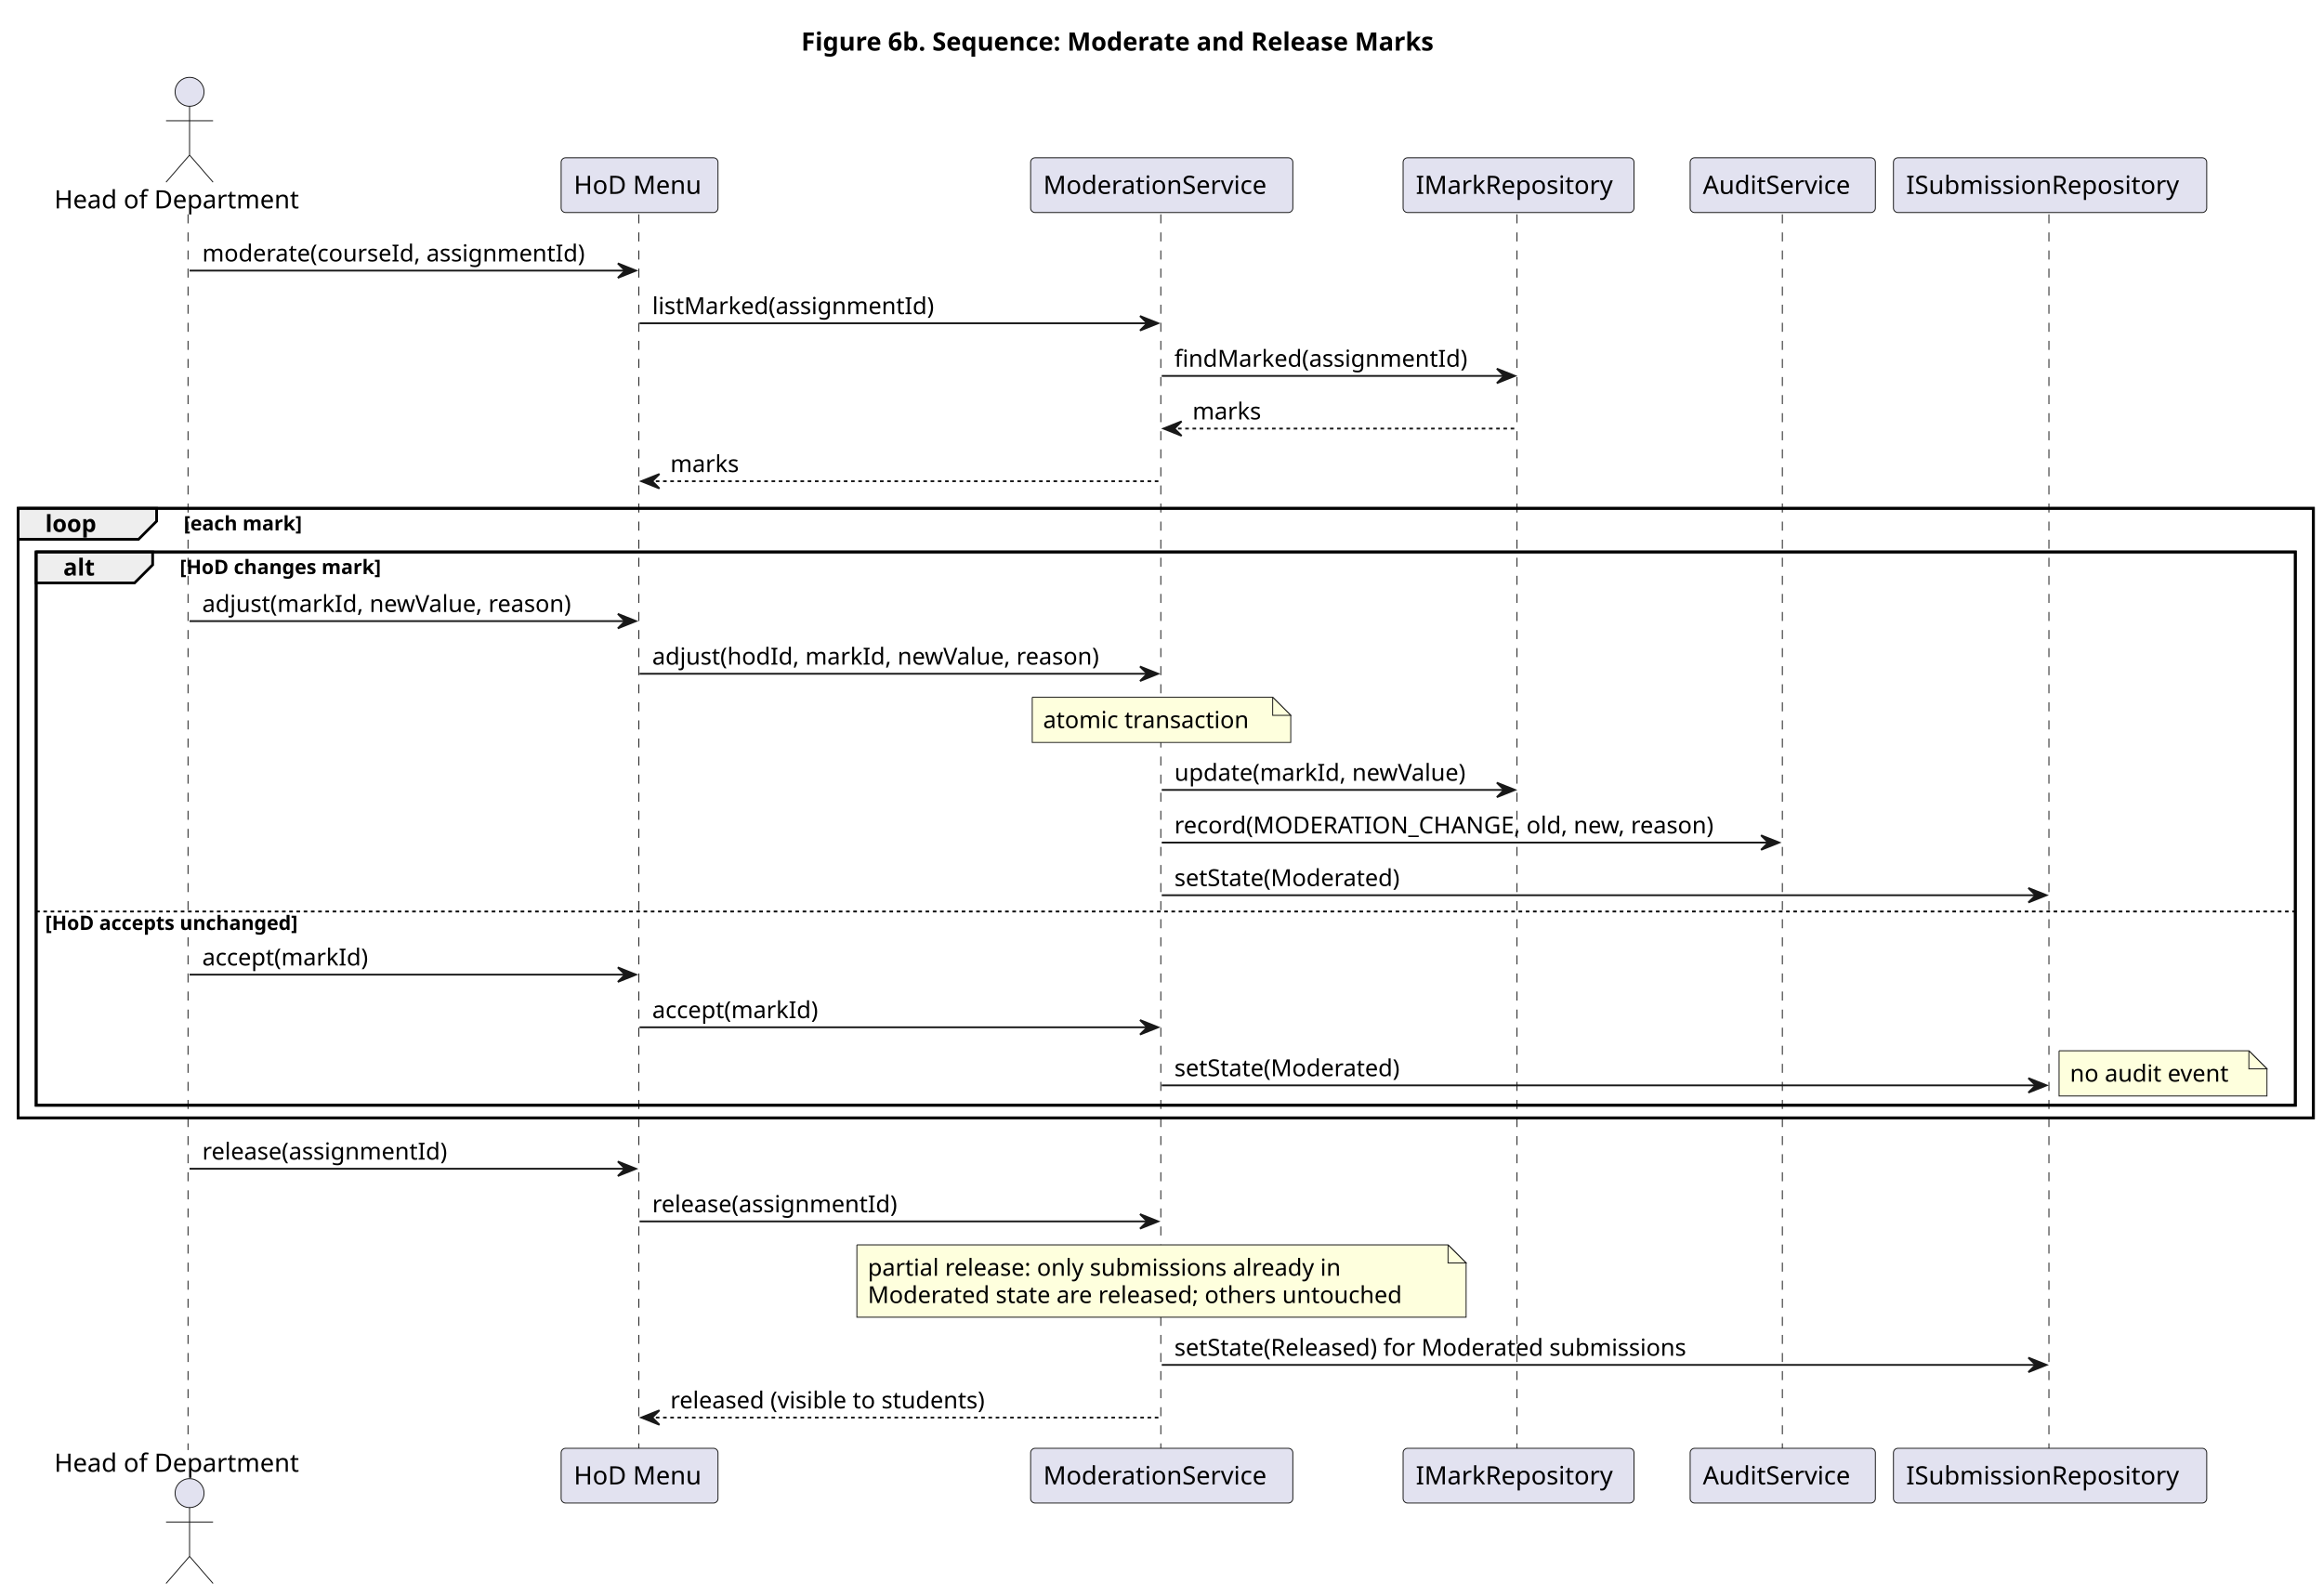
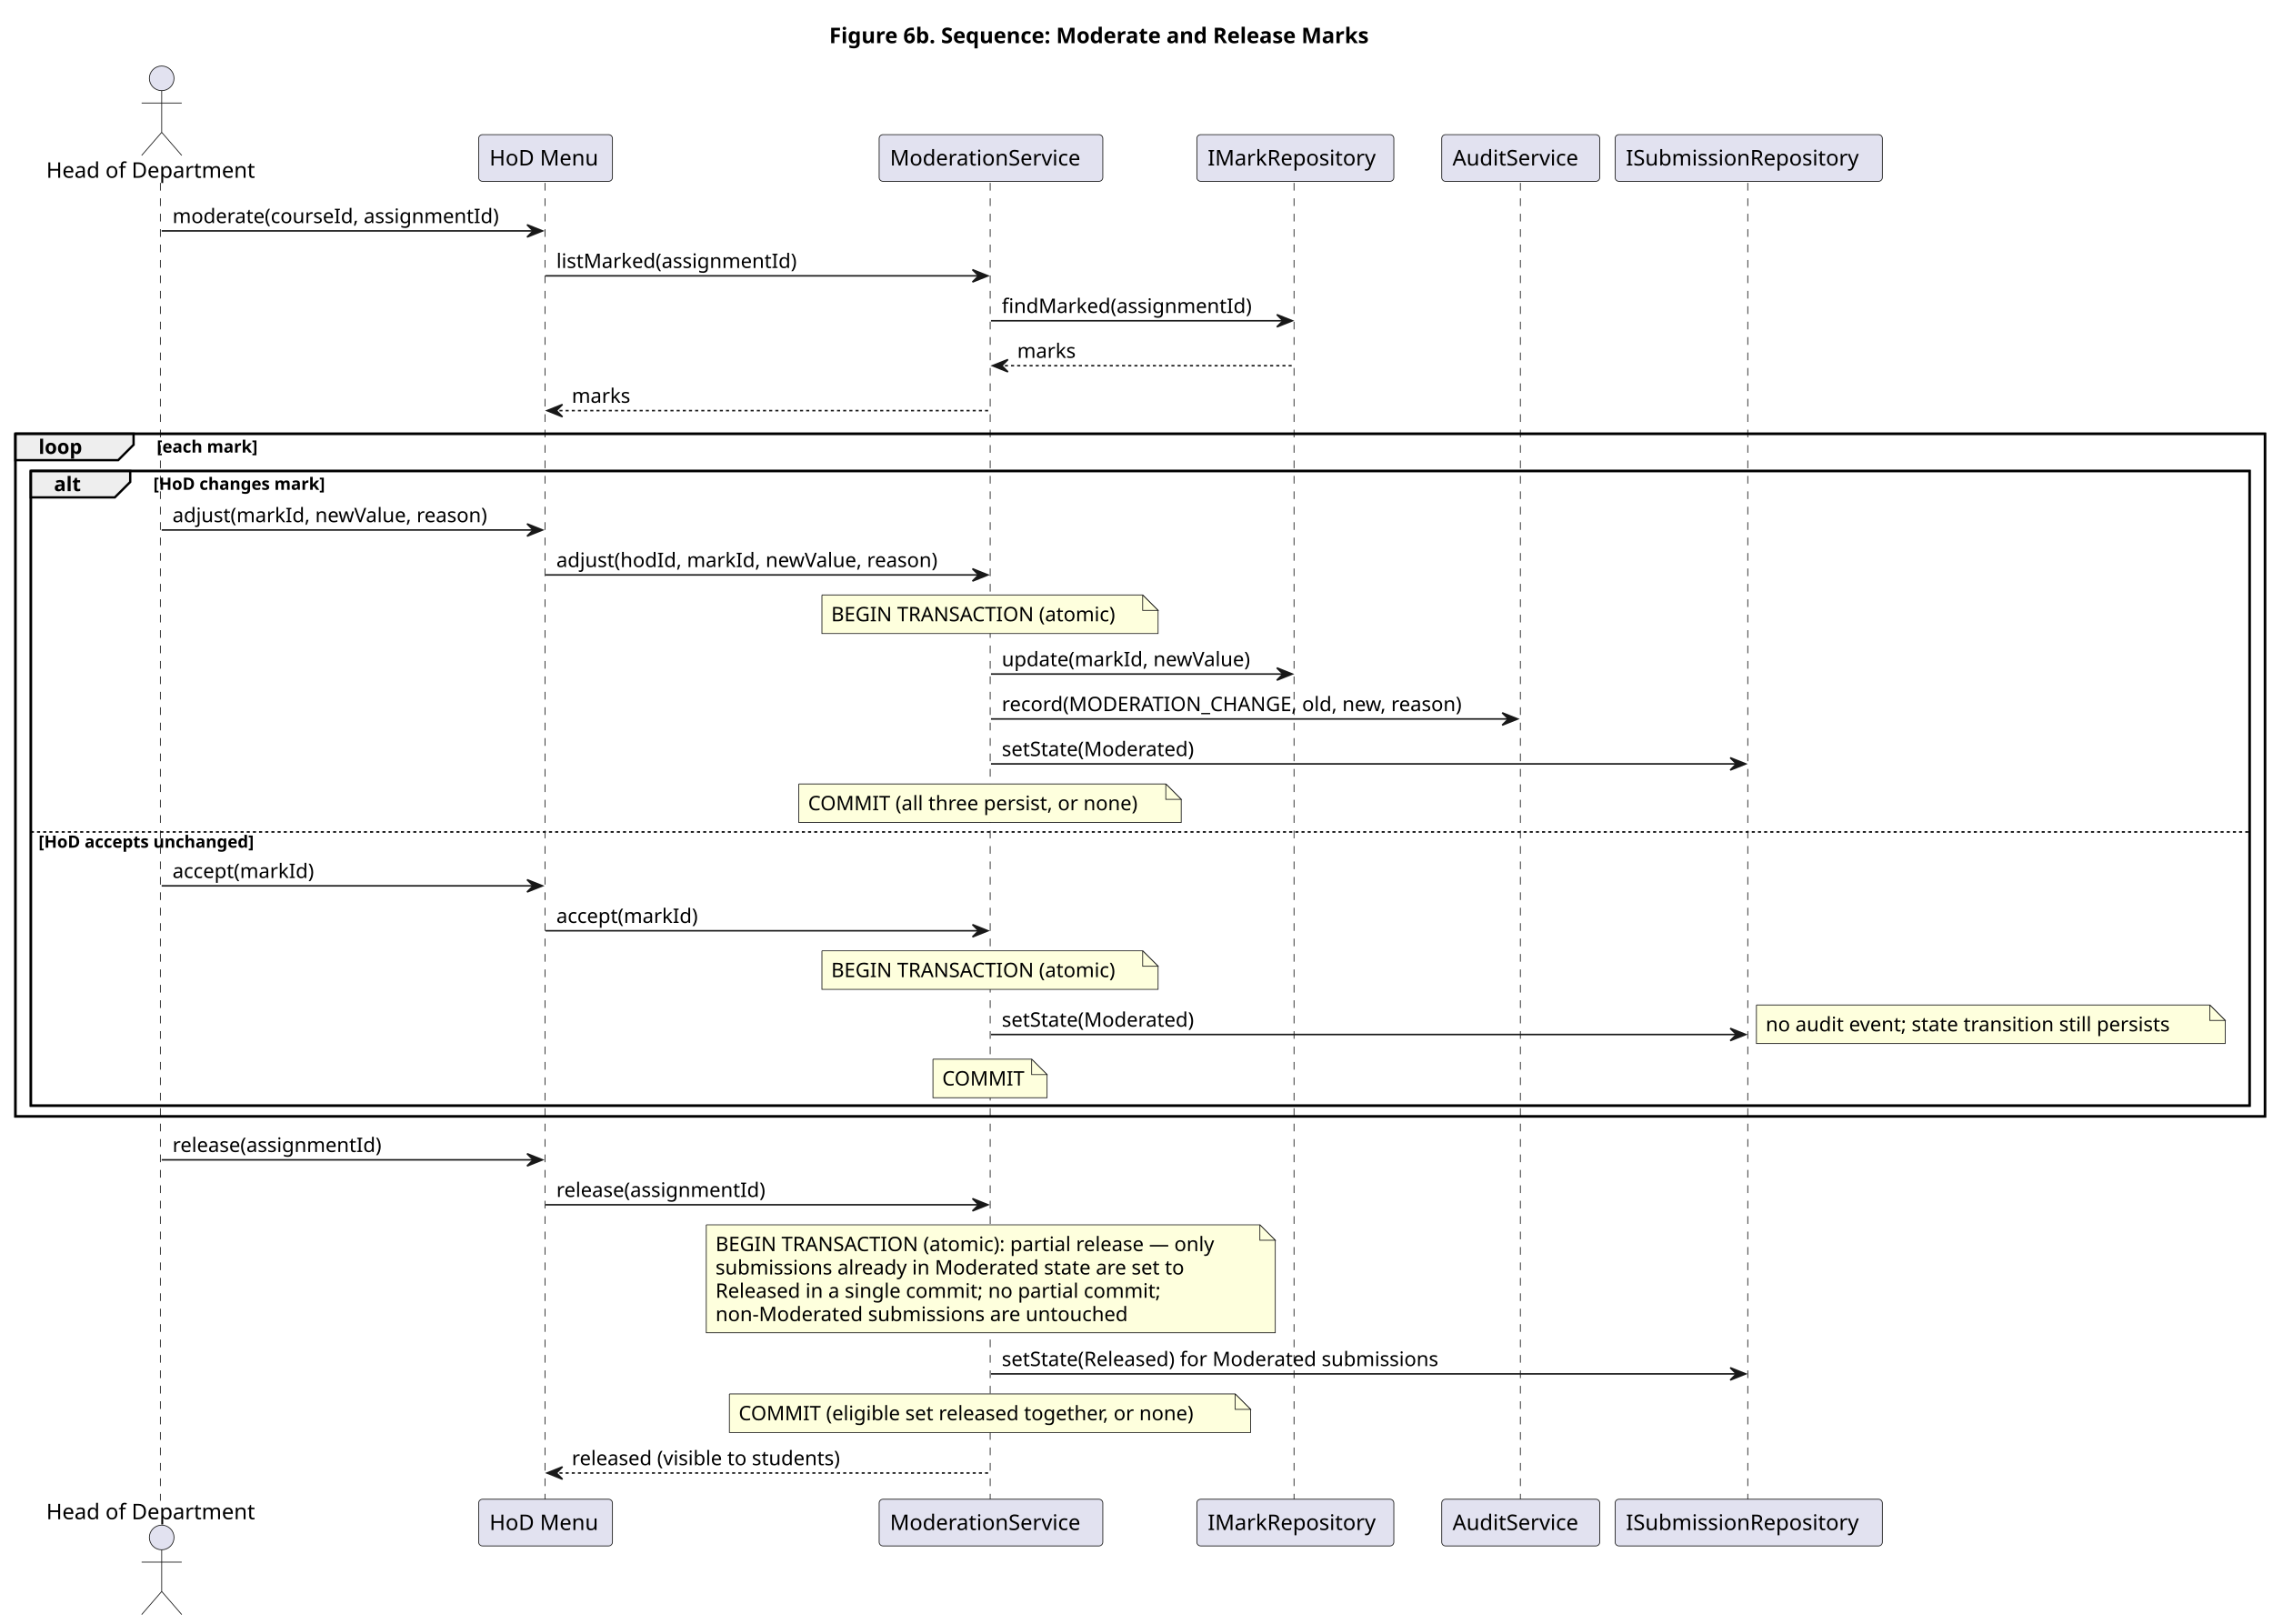
- <svg xmlns="http://www.w3.org/2000/svg" contentStyleType="text/css" height="883px" preserveAspectRatio="none" style="width:1285px;height:883px;background:#FFFFFF;" version="1.1" viewBox="0 0 1285 883" width="1285px" zoomAndPan="magnify">
+ <svg xmlns="http://www.w3.org/2000/svg" contentStyleType="text/css" height="1053px" preserveAspectRatio="none" style="width:1474px;height:1053px;background:#FFFFFF;" version="1.1" viewBox="0 0 1474 1053" width="1474px" zoomAndPan="magnify">
  <defs />
  <g>
-     <text fill="#000000" font-family="sans-serif" font-size="14" font-weight="bold" lengthAdjust="spacing" textLength="402.309" x="443.188" y="27.995">Figure 6b. Sequence: Moderate and Release Marks</text>
-     <rect fill="none" height="337.266" style="stroke:#000000;stroke-width:1.5;" width="1269.684" x="10" y="281.258" />
-     <rect fill="none" height="306.133" style="stroke:#000000;stroke-width:1.5;" width="1249.684" x="20" y="305.391" />
-     <line style="stroke:#181818;stroke-width:0.5;stroke-dasharray:5.0,5.0;" x1="104" x2="104" y1="118.594" y2="802.32" />
-     <line style="stroke:#181818;stroke-width:0.5;stroke-dasharray:5.0,5.0;" x1="353.401" x2="353.401" y1="118.594" y2="802.32" />
-     <line style="stroke:#181818;stroke-width:0.5;stroke-dasharray:5.0,5.0;" x1="642.113" x2="642.113" y1="118.594" y2="802.32" />
-     <line style="stroke:#181818;stroke-width:0.5;stroke-dasharray:5.0,5.0;" x1="839.15" x2="839.15" y1="118.594" y2="802.32" />
-     <line style="stroke:#181818;stroke-width:0.5;stroke-dasharray:5.0,5.0;" x1="985.932" x2="985.932" y1="118.594" y2="802.32" />
-     <line style="stroke:#181818;stroke-width:0.5;stroke-dasharray:5.0,5.0;" x1="1133.389" x2="1133.389" y1="118.594" y2="802.32" />
+     <text fill="#000000" font-family="sans-serif" font-size="14" font-weight="bold" lengthAdjust="spacing" textLength="402.309" x="537.739" y="27.995">Figure 6b. Sequence: Moderate and Release Marks</text>
+     <rect fill="none" height="442.664" style="stroke:#000000;stroke-width:1.5;" width="1458.787" x="10" y="281.258" />
+     <rect fill="none" height="411.531" style="stroke:#000000;stroke-width:1.5;" width="1438.787" x="20" y="305.391" />
+     <line style="stroke:#181818;stroke-width:0.5;stroke-dasharray:5.0,5.0;" x1="104" x2="104" y1="118.594" y2="973.117" />
+     <line style="stroke:#181818;stroke-width:0.5;stroke-dasharray:5.0,5.0;" x1="353.401" x2="353.401" y1="118.594" y2="973.117" />
+     <line style="stroke:#181818;stroke-width:0.5;stroke-dasharray:5.0,5.0;" x1="642.113" x2="642.113" y1="118.594" y2="973.117" />
+     <line style="stroke:#181818;stroke-width:0.5;stroke-dasharray:5.0,5.0;" x1="839.15" x2="839.15" y1="118.594" y2="973.117" />
+     <line style="stroke:#181818;stroke-width:0.5;stroke-dasharray:5.0,5.0;" x1="985.932" x2="985.932" y1="118.594" y2="973.117" />
+     <line style="stroke:#181818;stroke-width:0.5;stroke-dasharray:5.0,5.0;" x1="1133.389" x2="1133.389" y1="118.594" y2="973.117" />
    <text fill="#000000" font-family="sans-serif" font-size="14" lengthAdjust="spacing" textLength="143.719" x="30" y="115.292">Head of Department</text>
    <ellipse cx="104.859" cy="50.797" fill="#E2E2F0" rx="8" ry="8" style="stroke:#181818;stroke-width:0.5;" />
    <path d="M104.859,58.797 L104.859,85.797 M91.859,66.797 L117.859,66.797 M104.859,85.797 L91.859,100.797 M104.859,85.797 L117.859,100.797 " fill="none" style="stroke:#181818;stroke-width:0.5;" />
-     <text fill="#000000" font-family="sans-serif" font-size="14" lengthAdjust="spacing" textLength="143.719" x="30" y="814.315">Head of Department</text>
-     <ellipse cx="104.859" cy="826.117" fill="#E2E2F0" rx="8" ry="8" style="stroke:#181818;stroke-width:0.5;" />
-     <path d="M104.859,834.117 L104.859,861.117 M91.859,842.117 L117.859,842.117 M104.859,861.117 L91.859,876.117 M104.859,861.117 L117.859,876.117 " fill="none" style="stroke:#181818;stroke-width:0.5;" />
+     <text fill="#000000" font-family="sans-serif" font-size="14" lengthAdjust="spacing" textLength="143.719" x="30" y="985.112">Head of Department</text>
+     <ellipse cx="104.859" cy="996.914" fill="#E2E2F0" rx="8" ry="8" style="stroke:#181818;stroke-width:0.5;" />
+     <path d="M104.859,1004.914 L104.859,1031.914 M91.859,1012.914 L117.859,1012.914 M104.859,1031.914 L91.859,1046.914 M104.859,1031.914 L117.859,1046.914 " fill="none" style="stroke:#181818;stroke-width:0.5;" />
    <rect fill="#E2E2F0" height="30.297" rx="2.5" ry="2.5" style="stroke:#181818;stroke-width:0.5;" width="86.762" x="310.401" y="87.297" />
    <text fill="#000000" font-family="sans-serif" font-size="14" lengthAdjust="spacing" textLength="72.762" x="317.401" y="107.292">HoD Menu</text>
-     <rect fill="#E2E2F0" height="30.297" rx="2.5" ry="2.5" style="stroke:#181818;stroke-width:0.5;" width="86.762" x="310.401" y="801.32" />
-     <text fill="#000000" font-family="sans-serif" font-size="14" lengthAdjust="spacing" textLength="72.762" x="317.401" y="821.315">HoD Menu</text>
+     <rect fill="#E2E2F0" height="30.297" rx="2.5" ry="2.5" style="stroke:#181818;stroke-width:0.5;" width="86.762" x="310.401" y="972.117" />
+     <text fill="#000000" font-family="sans-serif" font-size="14" lengthAdjust="spacing" textLength="72.762" x="317.401" y="992.112">HoD Menu</text>
    <rect fill="#E2E2F0" height="30.297" rx="2.5" ry="2.5" style="stroke:#181818;stroke-width:0.5;" width="145.038" x="570.113" y="87.297" />
    <text fill="#000000" font-family="sans-serif" font-size="14" lengthAdjust="spacing" textLength="131.038" x="577.113" y="107.292">ModerationService</text>
-     <rect fill="#E2E2F0" height="30.297" rx="2.5" ry="2.5" style="stroke:#181818;stroke-width:0.5;" width="145.038" x="570.113" y="801.32" />
-     <text fill="#000000" font-family="sans-serif" font-size="14" lengthAdjust="spacing" textLength="131.038" x="577.113" y="821.315">ModerationService</text>
+     <rect fill="#E2E2F0" height="30.297" rx="2.5" ry="2.5" style="stroke:#181818;stroke-width:0.5;" width="145.038" x="570.113" y="972.117" />
+     <text fill="#000000" font-family="sans-serif" font-size="14" lengthAdjust="spacing" textLength="131.038" x="577.113" y="992.112">ModerationService</text>
    <rect fill="#E2E2F0" height="30.297" rx="2.5" ry="2.5" style="stroke:#181818;stroke-width:0.5;" width="127.723" x="776.15" y="87.297" />
    <text fill="#000000" font-family="sans-serif" font-size="14" lengthAdjust="spacing" textLength="113.723" x="783.15" y="107.292">IMarkRepository</text>
-     <rect fill="#E2E2F0" height="30.297" rx="2.5" ry="2.5" style="stroke:#181818;stroke-width:0.5;" width="127.723" x="776.15" y="801.32" />
-     <text fill="#000000" font-family="sans-serif" font-size="14" lengthAdjust="spacing" textLength="113.723" x="783.15" y="821.315">IMarkRepository</text>
+     <rect fill="#E2E2F0" height="30.297" rx="2.5" ry="2.5" style="stroke:#181818;stroke-width:0.5;" width="127.723" x="776.15" y="972.117" />
+     <text fill="#000000" font-family="sans-serif" font-size="14" lengthAdjust="spacing" textLength="113.723" x="783.15" y="992.112">IMarkRepository</text>
    <rect fill="#E2E2F0" height="30.297" rx="2.5" ry="2.5" style="stroke:#181818;stroke-width:0.5;" width="102.457" x="934.932" y="87.297" />
    <text fill="#000000" font-family="sans-serif" font-size="14" lengthAdjust="spacing" textLength="88.457" x="941.932" y="107.292">AuditService</text>
-     <rect fill="#E2E2F0" height="30.297" rx="2.5" ry="2.5" style="stroke:#181818;stroke-width:0.5;" width="102.457" x="934.932" y="801.32" />
-     <text fill="#000000" font-family="sans-serif" font-size="14" lengthAdjust="spacing" textLength="88.457" x="941.932" y="821.315">AuditService</text>
+     <rect fill="#E2E2F0" height="30.297" rx="2.5" ry="2.5" style="stroke:#181818;stroke-width:0.5;" width="102.457" x="934.932" y="972.117" />
+     <text fill="#000000" font-family="sans-serif" font-size="14" lengthAdjust="spacing" textLength="88.457" x="941.932" y="992.112">AuditService</text>
    <rect fill="#E2E2F0" height="30.297" rx="2.5" ry="2.5" style="stroke:#181818;stroke-width:0.5;" width="173.291" x="1047.389" y="87.297" />
    <text fill="#000000" font-family="sans-serif" font-size="14" lengthAdjust="spacing" textLength="159.291" x="1054.389" y="107.292">ISubmissionRepository</text>
-     <rect fill="#E2E2F0" height="30.297" rx="2.5" ry="2.5" style="stroke:#181818;stroke-width:0.5;" width="173.291" x="1047.389" y="801.32" />
-     <text fill="#000000" font-family="sans-serif" font-size="14" lengthAdjust="spacing" textLength="159.291" x="1054.389" y="821.315">ISubmissionRepository</text>
+     <rect fill="#E2E2F0" height="30.297" rx="2.5" ry="2.5" style="stroke:#181818;stroke-width:0.5;" width="173.291" x="1047.389" y="972.117" />
+     <text fill="#000000" font-family="sans-serif" font-size="14" lengthAdjust="spacing" textLength="159.291" x="1054.389" y="992.112">ISubmissionRepository</text>
    <polygon fill="#181818" points="341.782,145.727,351.782,149.727,341.782,153.727,345.782,149.727" style="stroke:#181818;stroke-width:1;" />
    <line style="stroke:#181818;stroke-width:1;" x1="104.859" x2="347.782" y1="149.727" y2="149.727" />
    <text fill="#000000" font-family="sans-serif" font-size="13" lengthAdjust="spacing" textLength="224.923" x="111.859" y="144.661">moderate(courseId, assignmentId)</text>
    <polygon fill="#181818" points="630.632,174.859,640.632,178.859,630.632,182.859,634.632,178.859" style="stroke:#181818;stroke-width:1;" />
    <line style="stroke:#181818;stroke-width:1;" x1="353.782" x2="636.632" y1="178.859" y2="178.859" />
    <text fill="#000000" font-family="sans-serif" font-size="13" lengthAdjust="spacing" textLength="165.242" x="360.782" y="173.793">listMarked(assignmentId)</text>
    <polygon fill="#181818" points="828.012,203.992,838.012,207.992,828.012,211.992,832.012,207.992" style="stroke:#181818;stroke-width:1;" />
    <line style="stroke:#181818;stroke-width:1;" x1="642.632" x2="834.012" y1="207.992" y2="207.992" />
    <text fill="#000000" font-family="sans-serif" font-size="13" lengthAdjust="spacing" textLength="170.828" x="649.632" y="202.926">findMarked(assignmentId)</text>
    <polygon fill="#181818" points="653.632,233.125,643.632,237.125,653.632,241.125,649.632,237.125" style="stroke:#181818;stroke-width:1;" />
    <line style="stroke:#181818;stroke-width:1;stroke-dasharray:2.0,2.0;" x1="647.632" x2="839.012" y1="237.125" y2="237.125" />
    <text fill="#000000" font-family="sans-serif" font-size="13" lengthAdjust="spacing" textLength="40.276" x="659.632" y="232.059">marks</text>
    <polygon fill="#181818" points="364.782,262.258,354.782,266.258,364.782,270.258,360.782,266.258" style="stroke:#181818;stroke-width:1;" />
    <line style="stroke:#181818;stroke-width:1;stroke-dasharray:2.0,2.0;" x1="358.782" x2="641.632" y1="266.258" y2="266.258" />
    <text fill="#000000" font-family="sans-serif" font-size="13" lengthAdjust="spacing" textLength="40.276" x="370.782" y="261.192">marks</text>
    <path d="M10,281.258 L86.624,281.258 L86.624,288.391 L76.624,298.391 L10,298.391 L10,281.258 " fill="#EEEEEE" style="stroke:#000000;stroke-width:1.5;" />
-     <rect fill="none" height="337.266" style="stroke:#000000;stroke-width:1.5;" width="1269.684" x="10" y="281.258" />
+     <rect fill="none" height="442.664" style="stroke:#000000;stroke-width:1.5;" width="1458.787" x="10" y="281.258" />
    <text fill="#000000" font-family="sans-serif" font-size="13" font-weight="bold" lengthAdjust="spacing" textLength="31.624" x="25" y="294.325">loop</text>
    <text fill="#000000" font-family="sans-serif" font-size="11" font-weight="bold" lengthAdjust="spacing" textLength="74.744" x="101.624" y="293.468">[each mark]</text>
    <path d="M20,305.391 L84.443,305.391 L84.443,312.523 L74.443,322.523 L20,322.523 L20,305.391 " fill="#EEEEEE" style="stroke:#000000;stroke-width:1.5;" />
-     <rect fill="none" height="306.133" style="stroke:#000000;stroke-width:1.5;" width="1249.684" x="20" y="305.391" />
+     <rect fill="none" height="411.531" style="stroke:#000000;stroke-width:1.5;" width="1438.787" x="20" y="305.391" />
    <text fill="#000000" font-family="sans-serif" font-size="13" font-weight="bold" lengthAdjust="spacing" textLength="19.443" x="35" y="318.457">alt</text>
    <text fill="#000000" font-family="sans-serif" font-size="11" font-weight="bold" lengthAdjust="spacing" textLength="126.72" x="99.443" y="317.601">[HoD changes mark]</text>
    <polygon fill="#181818" points="341.782,339.656,351.782,343.656,341.782,347.656,345.782,343.656" style="stroke:#181818;stroke-width:1;" />
    <line style="stroke:#181818;stroke-width:1;" x1="104.859" x2="347.782" y1="343.656" y2="343.656" />
    <text fill="#000000" font-family="sans-serif" font-size="13" lengthAdjust="spacing" textLength="220.054" x="111.859" y="338.59">adjust(markId, newValue, reason)</text>
    <polygon fill="#181818" points="630.632,368.789,640.632,372.789,630.632,376.789,634.632,372.789" style="stroke:#181818;stroke-width:1;" />
    <line style="stroke:#181818;stroke-width:1;" x1="353.782" x2="636.632" y1="372.789" y2="372.789" />
    <text fill="#000000" font-family="sans-serif" font-size="13" lengthAdjust="spacing" textLength="264.85" x="360.782" y="367.723">adjust(hodId, markId, newValue, reason)</text>
-     <path d="M571,385.789 L571,410.789 L714,410.789 L714,395.789 L704,385.789 L571,385.789 " fill="#FEFFDD" style="stroke:#181818;stroke-width:0.5;" />
-     <path d="M704,385.789 L704,395.789 L714,395.789 L704,385.789 " fill="#FEFFDD" style="stroke:#181818;stroke-width:0.5;" />
-     <text fill="#000000" font-family="sans-serif" font-size="13" lengthAdjust="spacing" textLength="122.008" x="577" y="402.856">atomic transaction</text>
+     <path d="M533,385.789 L533,410.789 L751,410.789 L751,395.789 L741,385.789 L533,385.789 " fill="#FEFFDD" style="stroke:#181818;stroke-width:0.5;" />
+     <path d="M741,385.789 L741,395.789 L751,395.789 L741,385.789 " fill="#FEFFDD" style="stroke:#181818;stroke-width:0.5;" />
+     <text fill="#000000" font-family="sans-serif" font-size="13" lengthAdjust="spacing" textLength="197.158" x="539" y="402.856">BEGIN TRANSACTION (atomic)</text>
    <polygon fill="#181818" points="828.012,433.055,838.012,437.055,828.012,441.055,832.012,437.055" style="stroke:#181818;stroke-width:1;" />
    <line style="stroke:#181818;stroke-width:1;" x1="642.632" x2="834.012" y1="437.055" y2="437.055" />
    <text fill="#000000" font-family="sans-serif" font-size="13" lengthAdjust="spacing" textLength="173.38" x="649.632" y="431.989">update(markId, newValue)</text>
    <polygon fill="#181818" points="974.16,462.188,984.16,466.188,974.16,470.188,978.16,466.188" style="stroke:#181818;stroke-width:1;" />
    <line style="stroke:#181818;stroke-width:1;" x1="642.632" x2="980.16" y1="466.188" y2="466.188" />
    <text fill="#000000" font-family="sans-serif" font-size="13" lengthAdjust="spacing" textLength="319.528" x="649.632" y="461.122">record(MODERATION_CHANGE, old, new, reason)</text>
    <polygon fill="#181818" points="1122.034,491.32,1132.034,495.32,1122.034,499.32,1126.034,495.32" style="stroke:#181818;stroke-width:1;" />
    <line style="stroke:#181818;stroke-width:1;" x1="642.632" x2="1128.034" y1="495.32" y2="495.32" />
    <text fill="#000000" font-family="sans-serif" font-size="13" lengthAdjust="spacing" textLength="134.5" x="649.632" y="490.254">setState(Moderated)</text>
-     <line style="stroke:#000000;stroke-width:1;stroke-dasharray:2.0,2.0;" x1="20" x2="1269.684" y1="504.32" y2="504.32" />
-     <text fill="#000000" font-family="sans-serif" font-size="11" font-weight="bold" lengthAdjust="spacing" textLength="159.688" x="25" y="514.531">[HoD accepts unchanged]</text>
-     <polygon fill="#181818" points="341.782,535.258,351.782,539.258,341.782,543.258,345.782,539.258" style="stroke:#181818;stroke-width:1;" />
-     <line style="stroke:#181818;stroke-width:1;" x1="104.859" x2="347.782" y1="539.258" y2="539.258" />
-     <text fill="#000000" font-family="sans-serif" font-size="13" lengthAdjust="spacing" textLength="99.341" x="111.859" y="534.192">accept(markId)</text>
-     <polygon fill="#181818" points="630.632,564.391,640.632,568.391,630.632,572.391,634.632,568.391" style="stroke:#181818;stroke-width:1;" />
-     <line style="stroke:#181818;stroke-width:1;" x1="353.782" x2="636.632" y1="568.391" y2="568.391" />
-     <text fill="#000000" font-family="sans-serif" font-size="13" lengthAdjust="spacing" textLength="99.341" x="360.782" y="563.325">accept(markId)</text>
-     <polygon fill="#181818" points="1122.034,596.523,1132.034,600.523,1122.034,604.523,1126.034,600.523" style="stroke:#181818;stroke-width:1;" />
-     <line style="stroke:#181818;stroke-width:1;" x1="642.632" x2="1128.034" y1="600.523" y2="600.523" />
-     <text fill="#000000" font-family="sans-serif" font-size="13" lengthAdjust="spacing" textLength="134.5" x="649.632" y="595.457">setState(Moderated)</text>
-     <path d="M1139,581.391 L1139,606.391 L1254,606.391 L1254,591.391 L1244,581.391 L1139,581.391 " fill="#FEFFDD" style="stroke:#181818;stroke-width:0.5;" />
-     <path d="M1244,581.391 L1244,591.391 L1254,591.391 L1244,581.391 " fill="#FEFFDD" style="stroke:#181818;stroke-width:0.5;" />
-     <text fill="#000000" font-family="sans-serif" font-size="13" lengthAdjust="spacing" textLength="94.65" x="1145" y="598.457">no audit event</text>
-     <polygon fill="#181818" points="341.782,642.656,351.782,646.656,341.782,650.656,345.782,646.656" style="stroke:#181818;stroke-width:1;" />
-     <line style="stroke:#181818;stroke-width:1;" x1="104.859" x2="347.782" y1="646.656" y2="646.656" />
-     <text fill="#000000" font-family="sans-serif" font-size="13" lengthAdjust="spacing" textLength="145.533" x="111.859" y="641.59">release(assignmentId)</text>
-     <polygon fill="#181818" points="630.632,671.789,640.632,675.789,630.632,679.789,634.632,675.789" style="stroke:#181818;stroke-width:1;" />
-     <line style="stroke:#181818;stroke-width:1;" x1="353.782" x2="636.632" y1="675.789" y2="675.789" />
-     <text fill="#000000" font-family="sans-serif" font-size="13" lengthAdjust="spacing" textLength="145.533" x="360.782" y="670.723">release(assignmentId)</text>
-     <path d="M474,688.789 L474,728.789 L811,728.789 L811,698.789 L801,688.789 L474,688.789 " fill="#FEFFDD" style="stroke:#181818;stroke-width:0.5;" />
-     <path d="M801,688.789 L801,698.789 L811,698.789 L801,688.789 " fill="#FEFFDD" style="stroke:#181818;stroke-width:0.5;" />
-     <text fill="#000000" font-family="sans-serif" font-size="13" lengthAdjust="spacing" textLength="282.426" x="480" y="705.856">partial release: only submissions already in</text>
-     <text fill="#000000" font-family="sans-serif" font-size="13" lengthAdjust="spacing" textLength="316.113" x="480" y="720.989">Moderated state are released; others untouched</text>
-     <polygon fill="#181818" points="1122.034,751.188,1132.034,755.188,1122.034,759.188,1126.034,755.188" style="stroke:#181818;stroke-width:1;" />
-     <line style="stroke:#181818;stroke-width:1;" x1="642.632" x2="1128.034" y1="755.188" y2="755.188" />
-     <text fill="#000000" font-family="sans-serif" font-size="13" lengthAdjust="spacing" textLength="304.065" x="649.632" y="750.122">setState(Released) for Moderated submissions</text>
-     <polygon fill="#181818" points="364.782,780.32,354.782,784.32,364.782,788.32,360.782,784.32" style="stroke:#181818;stroke-width:1;" />
-     <line style="stroke:#181818;stroke-width:1;stroke-dasharray:2.0,2.0;" x1="358.782" x2="641.632" y1="784.32" y2="784.32" />
-     <text fill="#000000" font-family="sans-serif" font-size="13" lengthAdjust="spacing" textLength="189.554" x="370.782" y="779.254">released (visible to students)</text>
+     <path d="M518,508.32 L518,533.32 L766,533.32 L766,518.32 L756,508.32 L518,508.32 " fill="#FEFFDD" style="stroke:#181818;stroke-width:0.5;" />
+     <path d="M756,508.32 L756,518.32 L766,518.32 L756,508.32 " fill="#FEFFDD" style="stroke:#181818;stroke-width:0.5;" />
+     <text fill="#000000" font-family="sans-serif" font-size="13" lengthAdjust="spacing" textLength="227.9" x="524" y="525.387">COMMIT (all three persist, or none)</text>
+     <line style="stroke:#000000;stroke-width:1;stroke-dasharray:2.0,2.0;" x1="20" x2="1458.787" y1="539.453" y2="539.453" />
+     <text fill="#000000" font-family="sans-serif" font-size="11" font-weight="bold" lengthAdjust="spacing" textLength="159.688" x="25" y="549.664">[HoD accepts unchanged]</text>
+     <polygon fill="#181818" points="341.782,570.391,351.782,574.391,341.782,578.391,345.782,574.391" style="stroke:#181818;stroke-width:1;" />
+     <line style="stroke:#181818;stroke-width:1;" x1="104.859" x2="347.782" y1="574.391" y2="574.391" />
+     <text fill="#000000" font-family="sans-serif" font-size="13" lengthAdjust="spacing" textLength="99.341" x="111.859" y="569.325">accept(markId)</text>
+     <polygon fill="#181818" points="630.632,599.523,640.632,603.523,630.632,607.523,634.632,603.523" style="stroke:#181818;stroke-width:1;" />
+     <line style="stroke:#181818;stroke-width:1;" x1="353.782" x2="636.632" y1="603.523" y2="603.523" />
+     <text fill="#000000" font-family="sans-serif" font-size="13" lengthAdjust="spacing" textLength="99.341" x="360.782" y="598.457">accept(markId)</text>
+     <path d="M533,616.523 L533,641.523 L751,641.523 L751,626.523 L741,616.523 L533,616.523 " fill="#FEFFDD" style="stroke:#181818;stroke-width:0.5;" />
+     <path d="M741,616.523 L741,626.523 L751,626.523 L741,616.523 " fill="#FEFFDD" style="stroke:#181818;stroke-width:0.5;" />
+     <text fill="#000000" font-family="sans-serif" font-size="13" lengthAdjust="spacing" textLength="197.158" x="539" y="633.59">BEGIN TRANSACTION (atomic)</text>
+     <polygon fill="#181818" points="1122.034,666.789,1132.034,670.789,1122.034,674.789,1126.034,670.789" style="stroke:#181818;stroke-width:1;" />
+     <line style="stroke:#181818;stroke-width:1;" x1="642.632" x2="1128.034" y1="670.789" y2="670.789" />
+     <text fill="#000000" font-family="sans-serif" font-size="13" lengthAdjust="spacing" textLength="134.5" x="649.632" y="665.723">setState(Moderated)</text>
+     <path d="M1139,651.656 L1139,676.656 L1443,676.656 L1443,661.656 L1433,651.656 L1139,651.656 " fill="#FEFFDD" style="stroke:#181818;stroke-width:0.5;" />
+     <path d="M1433,651.656 L1433,661.656 L1443,661.656 L1433,651.656 " fill="#FEFFDD" style="stroke:#181818;stroke-width:0.5;" />
+     <text fill="#000000" font-family="sans-serif" font-size="13" lengthAdjust="spacing" textLength="283.753" x="1145" y="668.723">no audit event; state transition still persists</text>
+     <path d="M605,686.789 L605,711.789 L679,711.789 L679,696.789 L669,686.789 L605,686.789 " fill="#FEFFDD" style="stroke:#181818;stroke-width:0.5;" />
+     <path d="M669,686.789 L669,696.789 L679,696.789 L669,686.789 " fill="#FEFFDD" style="stroke:#181818;stroke-width:0.5;" />
+     <text fill="#000000" font-family="sans-serif" font-size="13" lengthAdjust="spacing" textLength="53.517" x="611" y="703.856">COMMIT</text>
+     <polygon fill="#181818" points="341.782,748.055,351.782,752.055,341.782,756.055,345.782,752.055" style="stroke:#181818;stroke-width:1;" />
+     <line style="stroke:#181818;stroke-width:1;" x1="104.859" x2="347.782" y1="752.055" y2="752.055" />
+     <text fill="#000000" font-family="sans-serif" font-size="13" lengthAdjust="spacing" textLength="145.533" x="111.859" y="746.989">release(assignmentId)</text>
+     <polygon fill="#181818" points="630.632,777.188,640.632,781.188,630.632,785.188,634.632,781.188" style="stroke:#181818;stroke-width:1;" />
+     <line style="stroke:#181818;stroke-width:1;" x1="353.782" x2="636.632" y1="781.188" y2="781.188" />
+     <text fill="#000000" font-family="sans-serif" font-size="13" lengthAdjust="spacing" textLength="145.533" x="360.782" y="776.122">release(assignmentId)</text>
+     <path d="M458,794.188 L458,864.188 L827,864.188 L827,804.188 L817,794.188 L458,794.188 " fill="#FEFFDD" style="stroke:#181818;stroke-width:0.5;" />
+     <path d="M817,794.188 L817,804.188 L827,804.188 L817,794.188 " fill="#FEFFDD" style="stroke:#181818;stroke-width:0.5;" />
+     <text fill="#000000" font-family="sans-serif" font-size="13" lengthAdjust="spacing" textLength="348.106" x="464" y="811.254">BEGIN TRANSACTION (atomic): partial release — only</text>
+     <text fill="#000000" font-family="sans-serif" font-size="13" lengthAdjust="spacing" textLength="326.511" x="464" y="826.387">submissions already in Moderated state are set to</text>
+     <text fill="#000000" font-family="sans-serif" font-size="13" lengthAdjust="spacing" textLength="311.937" x="464" y="841.52">Released in a single commit; no partial commit;</text>
+     <text fill="#000000" font-family="sans-serif" font-size="13" lengthAdjust="spacing" textLength="281.976" x="464" y="856.653">non-Moderated submissions are untouched</text>
+     <polygon fill="#181818" points="1122.034,886.852,1132.034,890.852,1122.034,894.852,1126.034,890.852" style="stroke:#181818;stroke-width:1;" />
+     <line style="stroke:#181818;stroke-width:1;" x1="642.632" x2="1128.034" y1="890.852" y2="890.852" />
+     <text fill="#000000" font-family="sans-serif" font-size="13" lengthAdjust="spacing" textLength="304.065" x="649.632" y="885.786">setState(Released) for Moderated submissions</text>
+     <path d="M473,903.852 L473,928.852 L811,928.852 L811,913.852 L801,903.852 L473,903.852 " fill="#FEFFDD" style="stroke:#181818;stroke-width:0.5;" />
+     <path d="M801,903.852 L801,913.852 L811,913.852 L801,903.852 " fill="#FEFFDD" style="stroke:#181818;stroke-width:0.5;" />
+     <text fill="#000000" font-family="sans-serif" font-size="13" lengthAdjust="spacing" textLength="317.053" x="479" y="920.918">COMMIT (eligible set released together, or none)</text>
+     <polygon fill="#181818" points="364.782,951.117,354.782,955.117,364.782,959.117,360.782,955.117" style="stroke:#181818;stroke-width:1;" />
+     <line style="stroke:#181818;stroke-width:1;stroke-dasharray:2.0,2.0;" x1="358.782" x2="641.632" y1="955.117" y2="955.117" />
+     <text fill="#000000" font-family="sans-serif" font-size="13" lengthAdjust="spacing" textLength="189.554" x="370.782" y="950.051">released (visible to students)</text>
  </g>
</svg>
